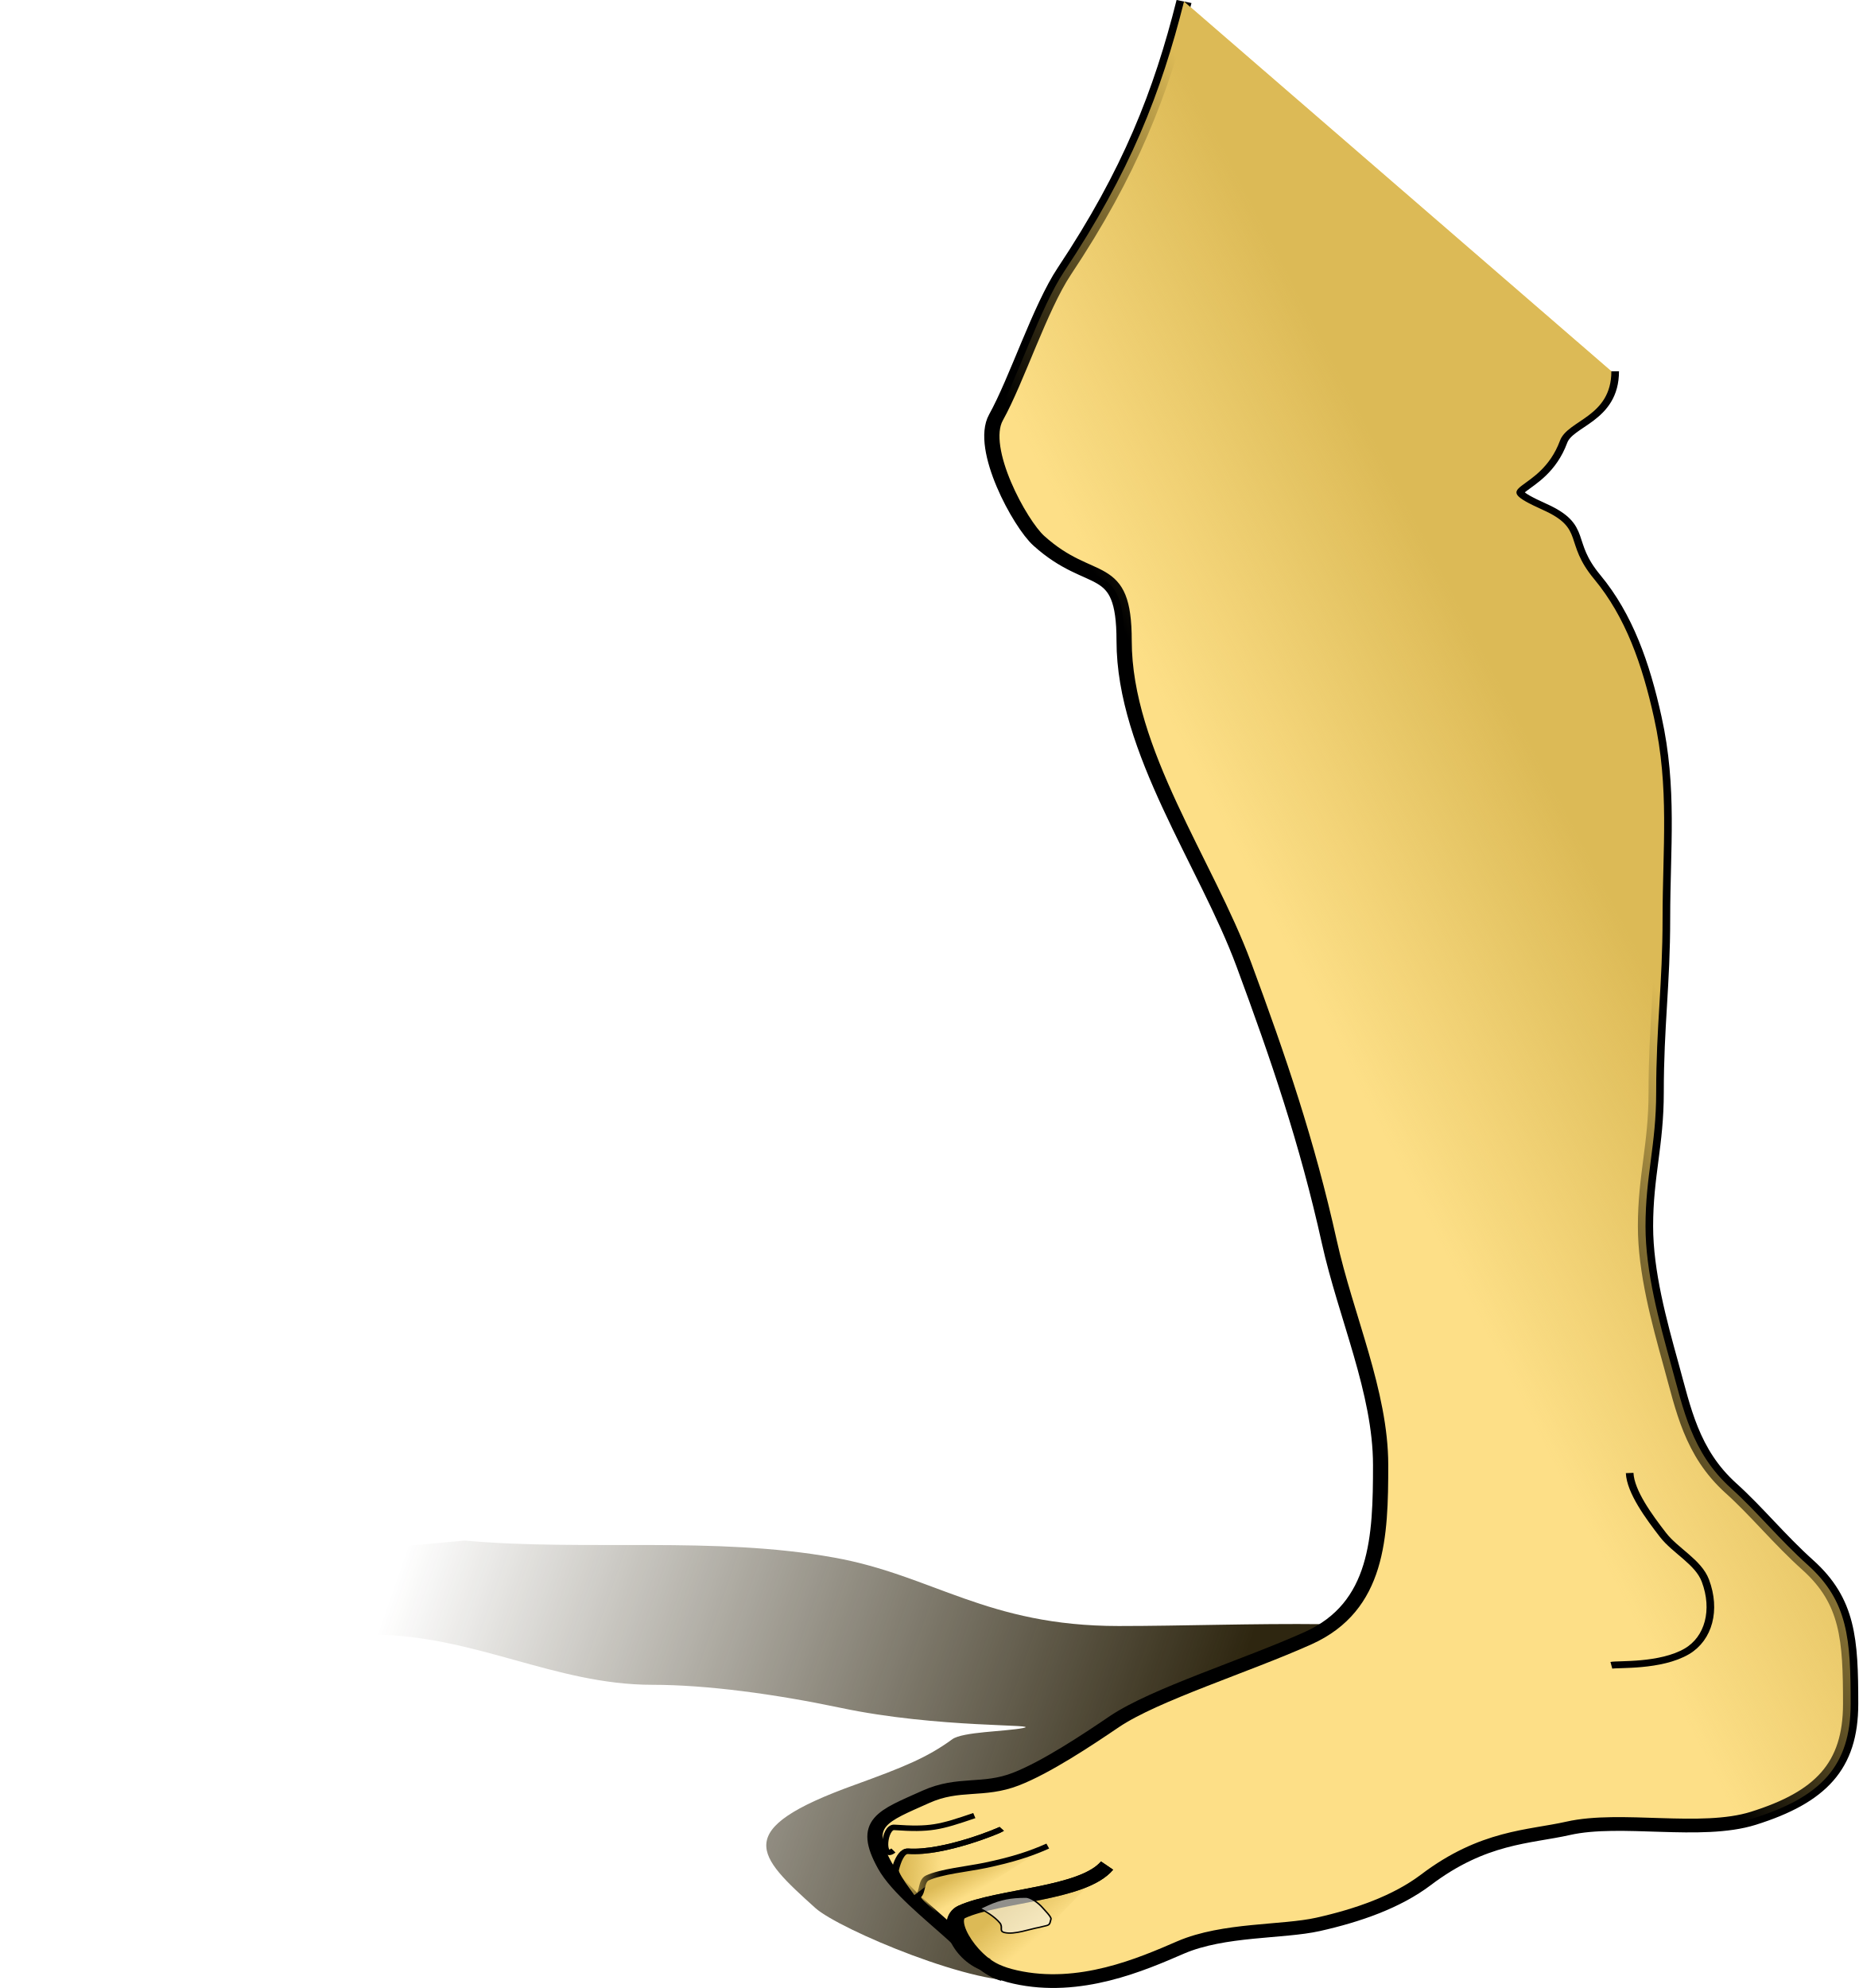
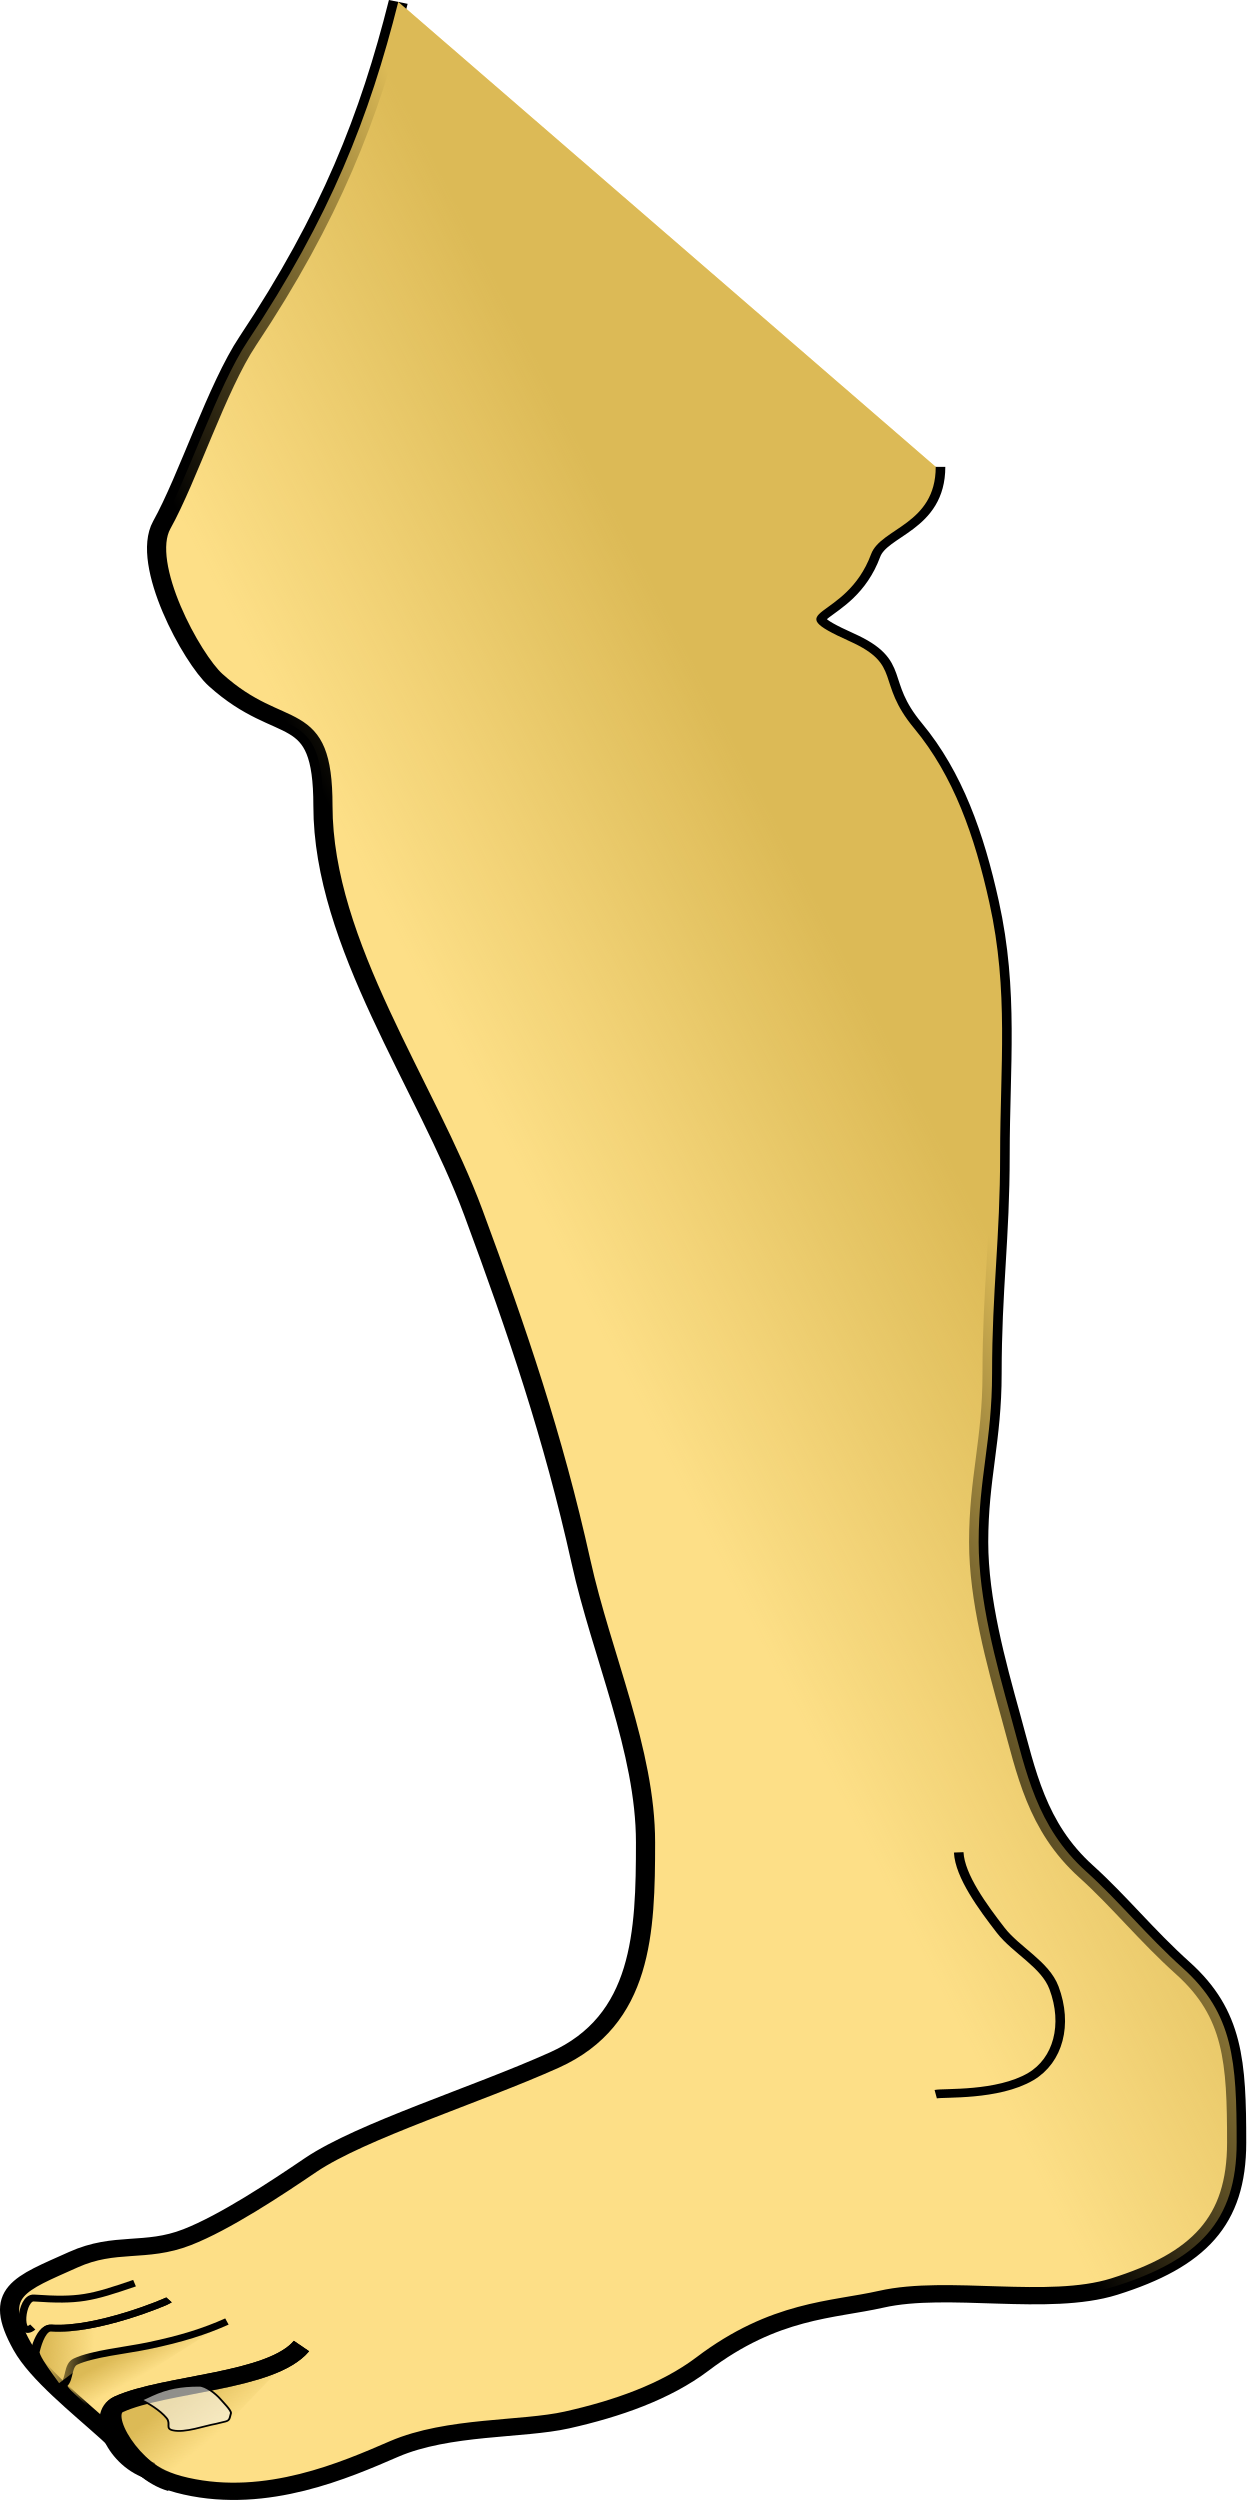
- <svg xmlns="http://www.w3.org/2000/svg" id="svg2" viewBox="0 0 325.937 348.658" version="1.0" width="86.237mm" height="92.249mm">
+ <svg xmlns="http://www.w3.org/2000/svg" id="svg2" viewBox="0 0 235.019 471.457" version="1.0" width="62.182mm" height="124.74mm">
  <defs id="defs4">
-     <linearGradient id="linearGradient7707" y2="165.62" gradientUnits="userSpaceOnUse" x2="482.25" y1="182.03" x1="534.66">
-       <stop id="stop7687" style="stop-color:#2e2610" offset="0" />
-       <stop id="stop7689" style="stop-color:#2e2610;stop-opacity:0" offset="1" />
-     </linearGradient>
    <linearGradient id="linearGradient7709" y2="120.73" gradientUnits="userSpaceOnUse" x2="547.17" gradientTransform="translate(-2)" y1="111.98" x1="565.97">
      <stop id="stop7483" style="stop-color:#dcba56" offset="0" />
      <stop id="stop7485" style="stop-color:#dcba56;stop-opacity:0" offset="1" />
    </linearGradient>
    <linearGradient id="linearGradient7711" y2="183.6" gradientUnits="userSpaceOnUse" x2="521.47" y1="182.17" x1="520.61">
      <stop id="stop7499" style="stop-color:#dcba56" offset="0" />
      <stop id="stop7501" style="stop-color:#dcba56;stop-opacity:0" offset="1" />
    </linearGradient>
    <linearGradient id="linearGradient7713" y2="181.45" gradientUnits="userSpaceOnUse" x2="519.67" y1="181.29" x1="517.16">
      <stop id="stop7509" style="stop-color:#dcba56" offset="0" />
      <stop id="stop7511" style="stop-color:#dcba56;stop-opacity:0" offset="1" />
    </linearGradient>
    <linearGradient id="linearGradient7715" y2="186.57" gradientUnits="userSpaceOnUse" x2="526.11" y1="184.32" x1="524.08">
      <stop id="stop7519" style="stop-color:#dcba56" offset="0" />
      <stop id="stop7521" style="stop-color:#dcba56;stop-opacity:0" offset="1" />
    </linearGradient>
  </defs>
-   <g id="layer1" transform="translate(-429.4504,-101.8447)">
-     <g id="g7693" transform="matrix(2.673148,0,0,2.409054,-794.4773,-8.115446)">
-       <path id="path7683" style="fill:url(#linearGradient7707);fill-rule:evenodd" d="m 488.34,157.8 c 7.98,0.79 16.38,-0.34 24.26,1.24 6.47,1.29 10.02,4.98 18.66,4.98 8.3,0 18.71,-0.77 26.75,1.24 5.89,1.47 13.01,2.55 7.47,8.09 -2.17,2.17 -11.69,1.3 -14.93,3.73 -6.16,4.62 -14.26,1.82 -19.29,6.84 -2.17,2.18 -3.13,5.29 -6.03,5.87 -3.09,0.62 -12.31,-3.68 -13.87,-5.24 -3.84,-3.84 -5.59,-5.7 2.57,-8.96 3.2,-1.29 4.74,-1.97 6.42,-3.33 0.67,-0.54 3.47,-0.56 4.63,-0.81 1.39,-0.31 -5.59,0.03 -11.99,-1.48 -4.29,-1 -8.76,-1.67 -12.32,-1.67 -6.47,0 -11.69,-3.66 -18.55,-3.66 -6.86,0 -13.36,1.57 -18.04,-3.11 -0.89,-0.89 -4.68,-0.62 -6.22,-0.62" />
-       <g id="g7671">
-         <path id="path6582" style="fill:#fddf87;fill-rule:evenodd;stroke:#000000;stroke-width:1px" d="m 535.55,45.755 c -1.5,6.621 -3.54,12.441 -7.85,19.627 -1.59,2.642 -3.13,7.947 -4.49,10.655 -1.13,2.26 1.58,7.746 2.81,8.973 3.48,3.489 5.6,1.287 5.6,7.29 0,8 5.4,16.2 7.85,23.55 2.29,6.86 4.16,12.94 5.61,20.19 1.09,5.46 3.37,10.95 3.37,16.26 0,5.21 -0.15,10.3 -4.75,12.6 -4.09,2.04 -10.07,4.1 -12.72,6.08 -1.79,1.35 -4.48,3.33 -6.45,4.18 -2.17,0.94 -3.75,0.21 -5.93,1.3 -2.8,1.4 -4.26,1.85 -2.68,5 0.81,1.62 2.93,3.49 4.49,5.05 1.61,1.61 1.96,2.54 4.06,3.06 4.23,1.06 8.32,-0.93 10.86,-2.15 2.83,-1.35 6.69,-1.1 9.02,-1.68 2.61,-0.65 5.15,-1.63 7.07,-3.24 3.77,-3.17 6.78,-3.11 9.33,-3.75 3.46,-0.87 8.72,0.46 12.15,-0.73 4.42,-1.54 6.39,-3.79 6.39,-8.33 0,-4.69 -0.16,-7.46 -2.8,-10.1 -1.88,-1.87 -3.34,-3.89 -5.05,-5.6 -2.6,-2.6 -3.13,-5.79 -3.93,-8.98 -0.78,-3.13 -1.68,-6.76 -1.68,-10.09 0,-3.71 0.7,-5.89 0.7,-9.76 0,-4.86 0.42,-7.81 0.42,-12.67 0,-5.08 0.46,-9.49 -0.56,-14.582 -0.77,-3.881 -1.87,-7.35 -3.92,-10.094 -2.04,-2.717 -0.6,-3.662 -3.37,-5.047 -3.9,-1.953 -0.21,-1.053 1.12,-5.047 0.51,-1.514 3.37,-1.699 3.37,-5.047" />
-         <path id="path7479" style="fill:url(#linearGradient7709);fill-rule:evenodd" d="m 535.55,45.755 c -1.5,6.621 -3.54,12.441 -7.85,19.627 -1.59,2.642 -3.13,7.947 -4.49,10.655 -1.13,2.26 1.58,7.746 2.81,8.973 3.48,3.489 5.6,1.287 5.6,7.29 0,8 5.4,16.2 7.85,23.55 2.29,6.86 4.16,12.94 5.61,20.19 1.09,5.46 3.37,10.95 3.37,16.26 0,5.21 -0.15,10.3 -4.75,12.6 -4.09,2.04 -10.07,4.1 -12.72,6.08 -1.79,1.35 -4.48,3.33 -6.45,4.18 -2.17,0.94 -3.75,0.21 -5.93,1.3 -2.8,1.4 -4.26,1.85 -2.68,5 0.81,1.62 2.93,3.49 4.49,5.05 1.61,1.61 1.96,2.54 4.06,3.06 4.23,1.06 8.32,-0.93 10.86,-2.15 2.83,-1.35 6.69,-1.1 9.02,-1.68 2.61,-0.65 5.15,-1.63 7.07,-3.24 3.77,-3.17 6.78,-3.11 9.33,-3.75 3.46,-0.87 8.72,0.46 12.15,-0.73 4.42,-1.54 6.39,-3.79 6.39,-8.33 0,-4.69 -0.16,-7.46 -2.8,-10.1 -1.88,-1.87 -3.34,-3.89 -5.05,-5.6 -2.6,-2.6 -3.13,-5.79 -3.93,-8.98 -0.78,-3.13 -1.68,-6.76 -1.68,-10.09 0,-3.71 0.7,-5.89 0.7,-9.76 0,-4.86 0.42,-7.81 0.42,-12.67 0,-5.08 0.46,-9.49 -0.56,-14.582 -0.77,-3.881 -1.87,-7.35 -3.92,-10.094 -2.04,-2.717 -0.6,-3.662 -3.37,-5.047 -3.9,-1.953 -0.21,-1.053 1.12,-5.047 0.51,-1.514 3.37,-1.699 3.37,-5.047" />
-         <path id="path6584" style="fill:none;stroke:#000000;stroke-width:1px" d="m 530.5,181.46 c -1.58,2.09 -7.09,2.15 -9.53,3.37 -1.21,0.6 -0.13,3.31 1.73,3.88" />
-         <path id="path6586" style="fill:url(#linearGradient7711);fill-rule:evenodd;stroke:#000000;stroke-width:0.4" d="m 526.61,180.04 c -1.15,0.57 -2.35,1 -4.13,1.41 -1.13,0.26 -2.88,0.45 -3.77,0.91 -0.42,0.22 -0.29,1 -0.59,1.3 -0.27,0.27 1.12,1.25 1.12,1.62" />
-         <path id="path6588" style="fill:none;stroke:#000000;stroke-width:0.4" d="m 523.59,178.79 c -0.1,0.1 -3.79,1.81 -6.15,1.63 -0.68,-0.05 -1.01,1.79 -0.96,1.94" />
-         <path id="path6590" style="fill:none;stroke:#000000;stroke-width:0.5" d="m 564.79,152.88 c 0.06,1.37 1.27,3.19 2.19,4.51 0.81,1.16 2.32,1.97 2.78,3.33 0.72,2.13 0.22,4.2 -1.21,5.14 -1.73,1.13 -4.55,0.92 -4.96,1.02" />
-         <path id="path7477" style="fill:none;stroke:#000000;stroke-width:0.4" d="m 521.79,177.82 c -2.29,0.87 -2.9,1.04 -5.25,0.86 -0.68,-0.06 -0.88,2.43 -0.06,1.68" />
-         <path id="path7505" style="fill:url(#linearGradient7713);fill-rule:evenodd;stroke:#000000;stroke-width:0.4" d="m 523.59,178.79 c -0.1,0.1 -3.79,1.81 -6.15,1.63 -0.4,-0.03 -0.66,0.71 -0.8,1.36 -0.09,0.45 1.69,2.72 1,2.01" />
-         <path id="path7515" style="fill:url(#linearGradient7715);fill-rule:evenodd;stroke:#000000;stroke-width:1px" d="m 530.5,181.46 c -1.58,2.09 -7.09,2.15 -9.53,3.37 -1.21,0.6 0.86,3.97 2.72,4.54" />
-         <path id="path7525" style="fill:#f4f2ec;fill-opacity:0.589;fill-rule:evenodd;stroke:#000000;stroke-width:0.1" d="m 522.14,184.58 c 0.33,0.16 0.98,0.59 1.32,1.05 0.25,0.33 -0.09,0.61 0.33,0.71 0.64,0.16 1.64,-0.26 2.26,-0.38 0.07,-0.02 0.14,-0.04 0.22,-0.06 0.47,-0.12 0.45,-0.09 0.55,-0.55 0.03,-0.16 -0.42,-0.65 -0.55,-0.82 -0.24,-0.31 -0.77,-0.77 -1.1,-0.77 -0.96,0 -1.67,0.14 -2.48,0.55 -0.19,0.09 -0.34,0.19 -0.55,0.27 z" />
-       </g>
+   <g id="layer1" transform="translate(-480.3679,-101.8447)">
+     <g id="g7671" transform="matrix(3.614642,0,0,3.257534,-1380.346,-46.84388)">
+       <path id="path6582" style="fill:#fddf87;fill-rule:evenodd;stroke:#000000;stroke-width:1px" d="m 535.55,45.755 c -1.5,6.621 -3.54,12.441 -7.85,19.627 -1.59,2.642 -3.13,7.947 -4.49,10.655 -1.13,2.26 1.58,7.746 2.81,8.973 3.48,3.489 5.6,1.287 5.6,7.29 0,8 5.4,16.2 7.85,23.55 2.29,6.86 4.16,12.94 5.61,20.19 1.09,5.46 3.37,10.95 3.37,16.26 0,5.21 -0.15,10.3 -4.75,12.6 -4.09,2.04 -10.07,4.1 -12.72,6.08 -1.79,1.35 -4.48,3.33 -6.45,4.18 -2.17,0.94 -3.75,0.21 -5.93,1.3 -2.8,1.4 -4.26,1.85 -2.68,5 0.81,1.62 2.93,3.49 4.49,5.05 1.61,1.61 1.96,2.54 4.06,3.06 4.23,1.06 8.32,-0.93 10.86,-2.15 2.83,-1.35 6.69,-1.1 9.02,-1.68 2.61,-0.65 5.15,-1.63 7.07,-3.24 3.77,-3.17 6.78,-3.11 9.33,-3.75 3.46,-0.87 8.72,0.46 12.15,-0.73 4.42,-1.54 6.39,-3.79 6.39,-8.33 0,-4.69 -0.16,-7.46 -2.8,-10.1 -1.88,-1.87 -3.34,-3.89 -5.05,-5.6 -2.6,-2.6 -3.13,-5.79 -3.93,-8.98 -0.78,-3.13 -1.68,-6.76 -1.68,-10.09 0,-3.71 0.7,-5.89 0.7,-9.76 0,-4.86 0.42,-7.81 0.42,-12.67 0,-5.08 0.46,-9.49 -0.56,-14.582 -0.77,-3.881 -1.87,-7.35 -3.92,-10.094 -2.04,-2.717 -0.6,-3.662 -3.37,-5.047 -3.9,-1.953 -0.21,-1.053 1.12,-5.047 0.51,-1.514 3.37,-1.699 3.37,-5.047" />
+       <path id="path7479" style="fill:url(#linearGradient7709);fill-rule:evenodd" d="m 535.55,45.755 c -1.5,6.621 -3.54,12.441 -7.85,19.627 -1.59,2.642 -3.13,7.947 -4.49,10.655 -1.13,2.26 1.58,7.746 2.81,8.973 3.48,3.489 5.6,1.287 5.6,7.29 0,8 5.4,16.2 7.85,23.55 2.29,6.86 4.16,12.94 5.61,20.19 1.09,5.46 3.37,10.95 3.37,16.26 0,5.21 -0.15,10.3 -4.75,12.6 -4.09,2.04 -10.07,4.1 -12.72,6.08 -1.79,1.35 -4.48,3.33 -6.45,4.18 -2.17,0.94 -3.75,0.21 -5.93,1.3 -2.8,1.4 -4.26,1.85 -2.68,5 0.81,1.62 2.93,3.49 4.49,5.05 1.61,1.61 1.96,2.54 4.06,3.06 4.23,1.06 8.32,-0.93 10.86,-2.15 2.83,-1.35 6.69,-1.1 9.02,-1.68 2.61,-0.65 5.15,-1.63 7.07,-3.24 3.77,-3.17 6.78,-3.11 9.33,-3.75 3.46,-0.87 8.72,0.46 12.15,-0.73 4.42,-1.54 6.39,-3.79 6.39,-8.33 0,-4.69 -0.16,-7.46 -2.8,-10.1 -1.88,-1.87 -3.34,-3.89 -5.05,-5.6 -2.6,-2.6 -3.13,-5.79 -3.93,-8.98 -0.78,-3.13 -1.68,-6.76 -1.68,-10.09 0,-3.71 0.7,-5.89 0.7,-9.76 0,-4.86 0.42,-7.81 0.42,-12.67 0,-5.08 0.46,-9.49 -0.56,-14.582 -0.77,-3.881 -1.87,-7.35 -3.92,-10.094 -2.04,-2.717 -0.6,-3.662 -3.37,-5.047 -3.9,-1.953 -0.21,-1.053 1.12,-5.047 0.51,-1.514 3.37,-1.699 3.37,-5.047" />
+       <path id="path6584" style="fill:none;stroke:#000000;stroke-width:1px" d="m 530.5,181.46 c -1.58,2.09 -7.09,2.15 -9.53,3.37 -1.21,0.6 -0.13,3.31 1.73,3.88" />
+       <path id="path6586" style="fill:url(#linearGradient7711);fill-rule:evenodd;stroke:#000000;stroke-width:0.4" d="m 526.61,180.04 c -1.15,0.57 -2.35,1 -4.13,1.41 -1.13,0.26 -2.88,0.45 -3.77,0.91 -0.42,0.22 -0.29,1 -0.59,1.3 -0.27,0.27 1.12,1.25 1.12,1.62" />
+       <path id="path6588" style="fill:none;stroke:#000000;stroke-width:0.4" d="m 523.59,178.79 c -0.1,0.1 -3.79,1.81 -6.15,1.63 -0.68,-0.05 -1.01,1.79 -0.96,1.94" />
+       <path id="path6590" style="fill:none;stroke:#000000;stroke-width:0.5" d="m 564.79,152.88 c 0.06,1.37 1.27,3.19 2.19,4.51 0.81,1.16 2.32,1.97 2.78,3.33 0.72,2.13 0.22,4.2 -1.21,5.14 -1.73,1.13 -4.55,0.92 -4.96,1.02" />
+       <path id="path7477" style="fill:none;stroke:#000000;stroke-width:0.4" d="m 521.79,177.82 c -2.29,0.87 -2.9,1.04 -5.25,0.86 -0.68,-0.06 -0.88,2.43 -0.06,1.68" />
+       <path id="path7505" style="fill:url(#linearGradient7713);fill-rule:evenodd;stroke:#000000;stroke-width:0.4" d="m 523.59,178.79 c -0.1,0.1 -3.79,1.81 -6.15,1.63 -0.4,-0.03 -0.66,0.71 -0.8,1.36 -0.09,0.45 1.69,2.72 1,2.01" />
+       <path id="path7515" style="fill:url(#linearGradient7715);fill-rule:evenodd;stroke:#000000;stroke-width:1px" d="m 530.5,181.46 c -1.58,2.09 -7.09,2.15 -9.53,3.37 -1.21,0.6 0.86,3.97 2.72,4.54" />
+       <path id="path7525" style="fill:#f4f2ec;fill-opacity:0.589;fill-rule:evenodd;stroke:#000000;stroke-width:0.1" d="m 522.14,184.58 c 0.33,0.16 0.98,0.59 1.32,1.05 0.25,0.33 -0.09,0.61 0.33,0.71 0.64,0.16 1.64,-0.26 2.26,-0.38 0.07,-0.02 0.14,-0.04 0.22,-0.06 0.47,-0.12 0.45,-0.09 0.55,-0.55 0.03,-0.16 -0.42,-0.65 -0.55,-0.82 -0.24,-0.31 -0.77,-0.77 -1.1,-0.77 -0.96,0 -1.67,0.14 -2.48,0.55 -0.19,0.09 -0.34,0.19 -0.55,0.27 z" />
    </g>
  </g>
</svg>
